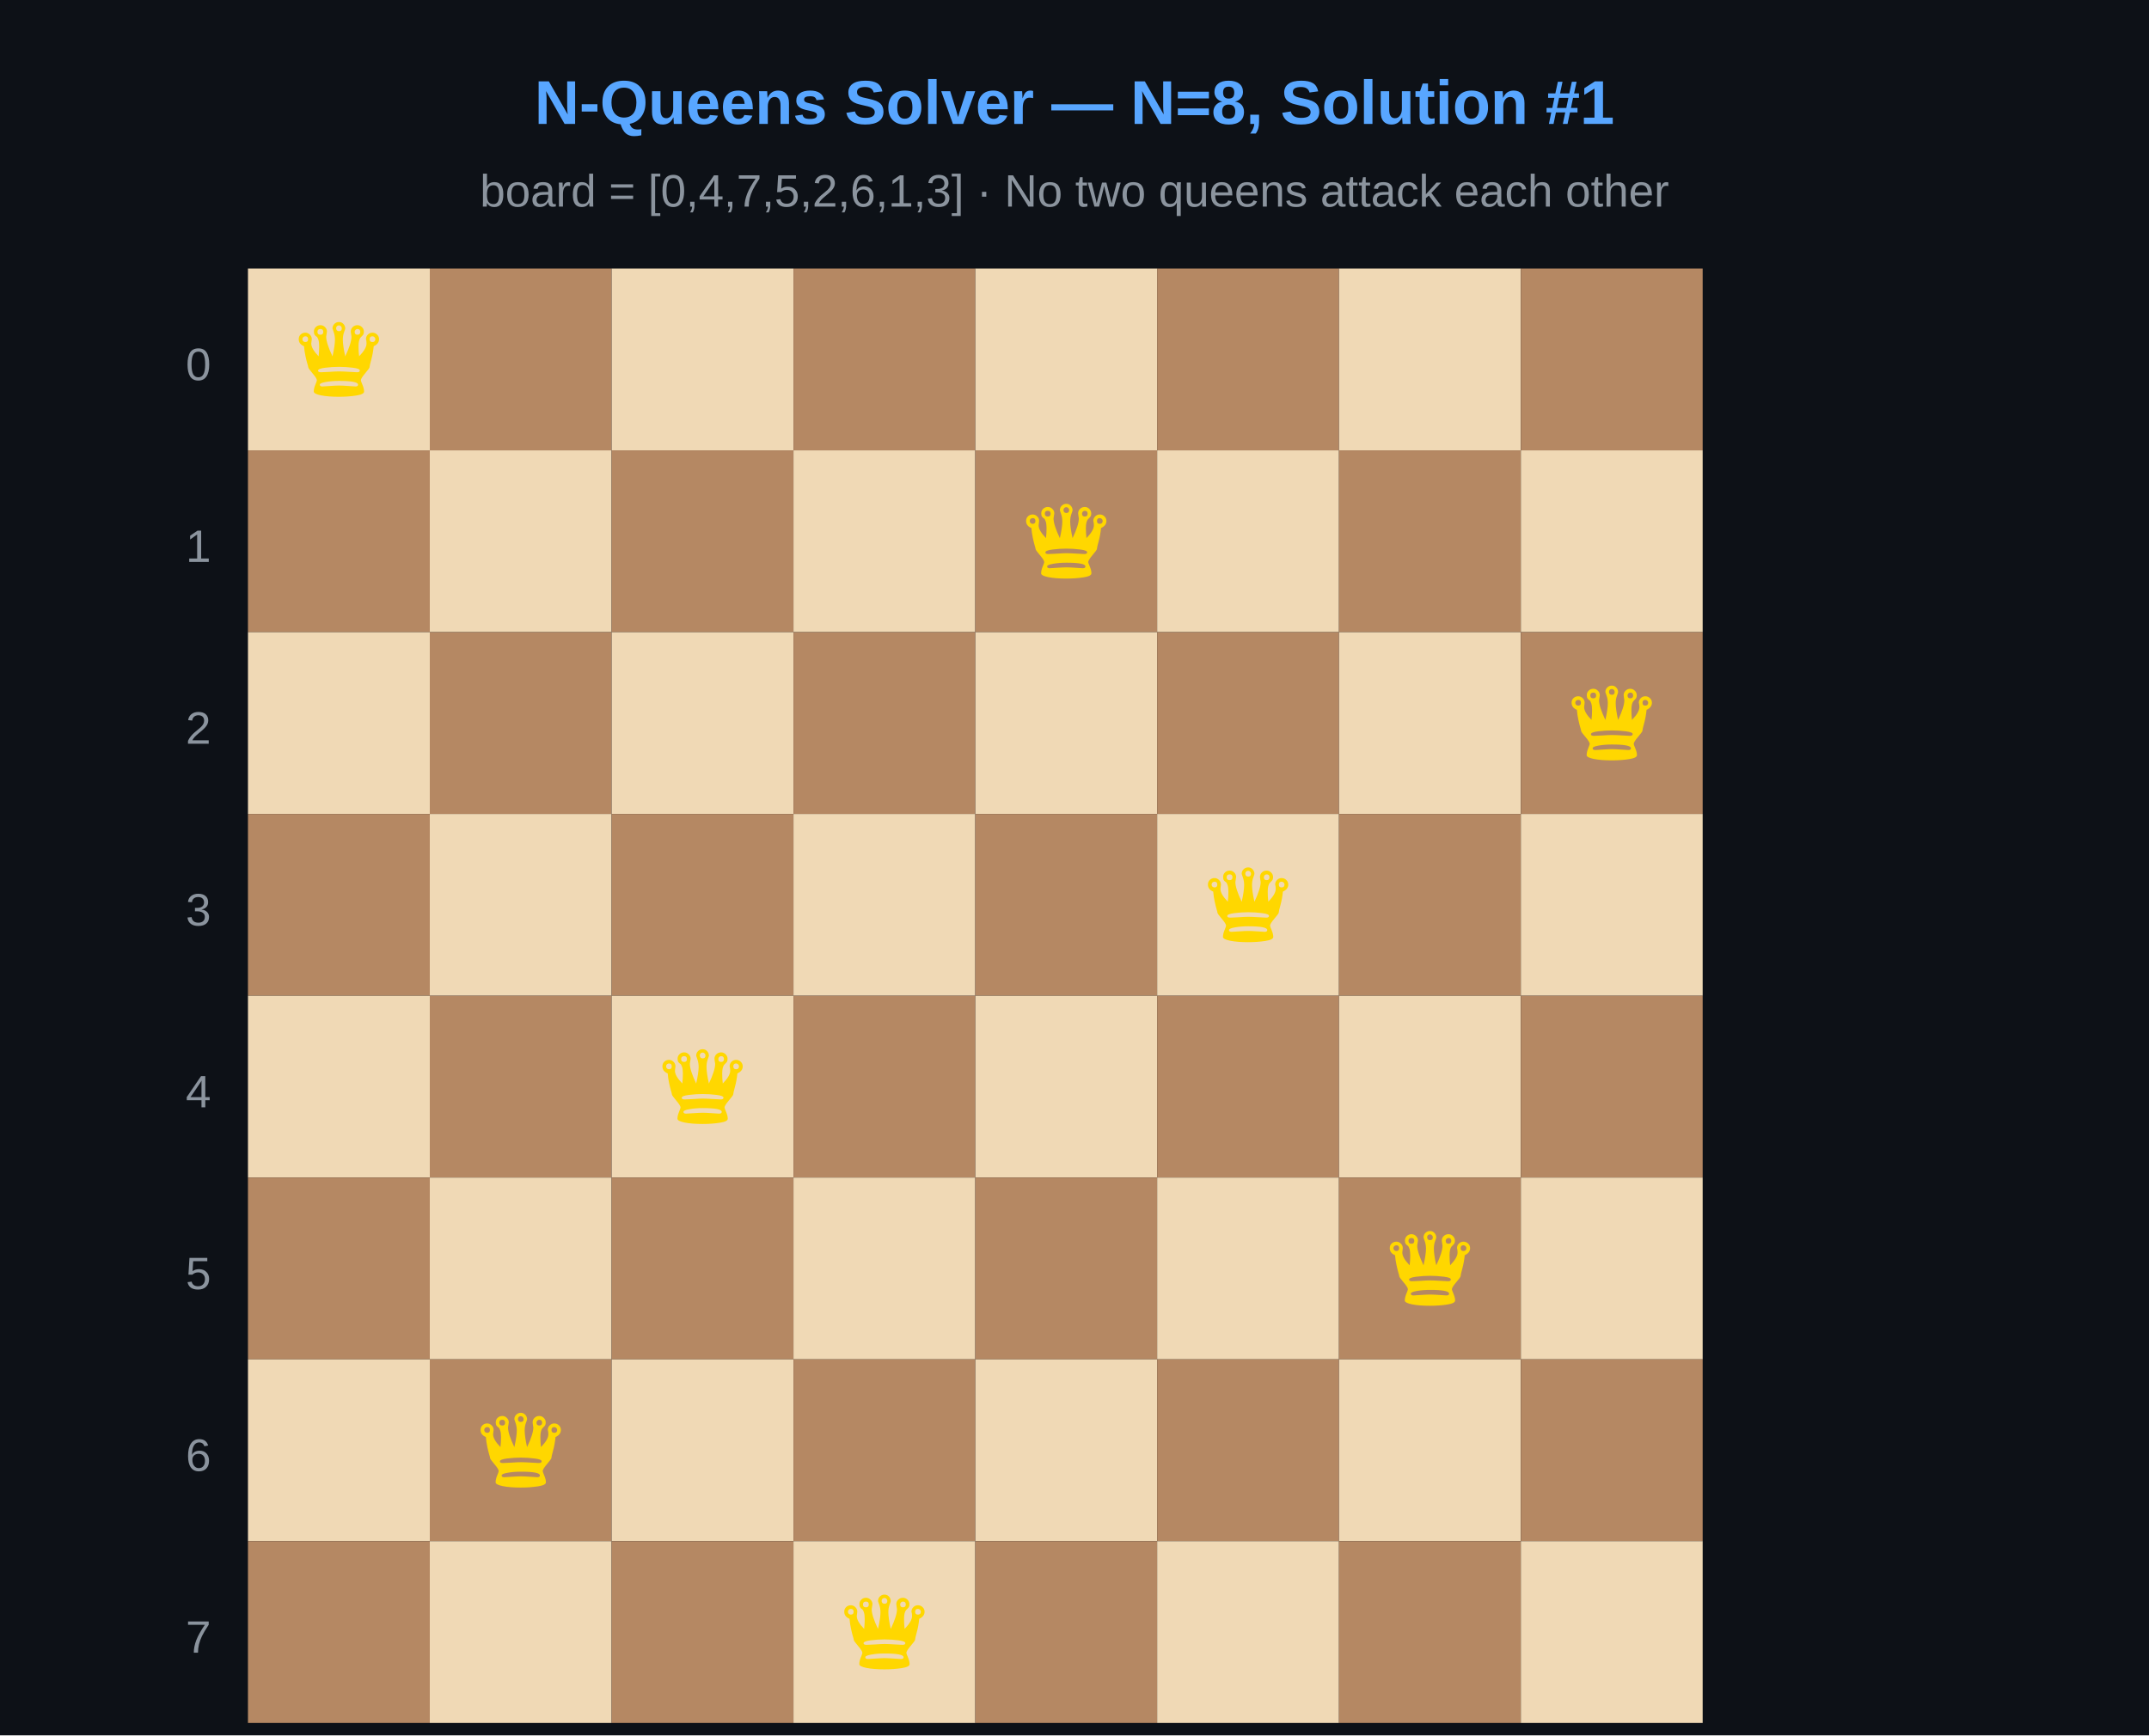
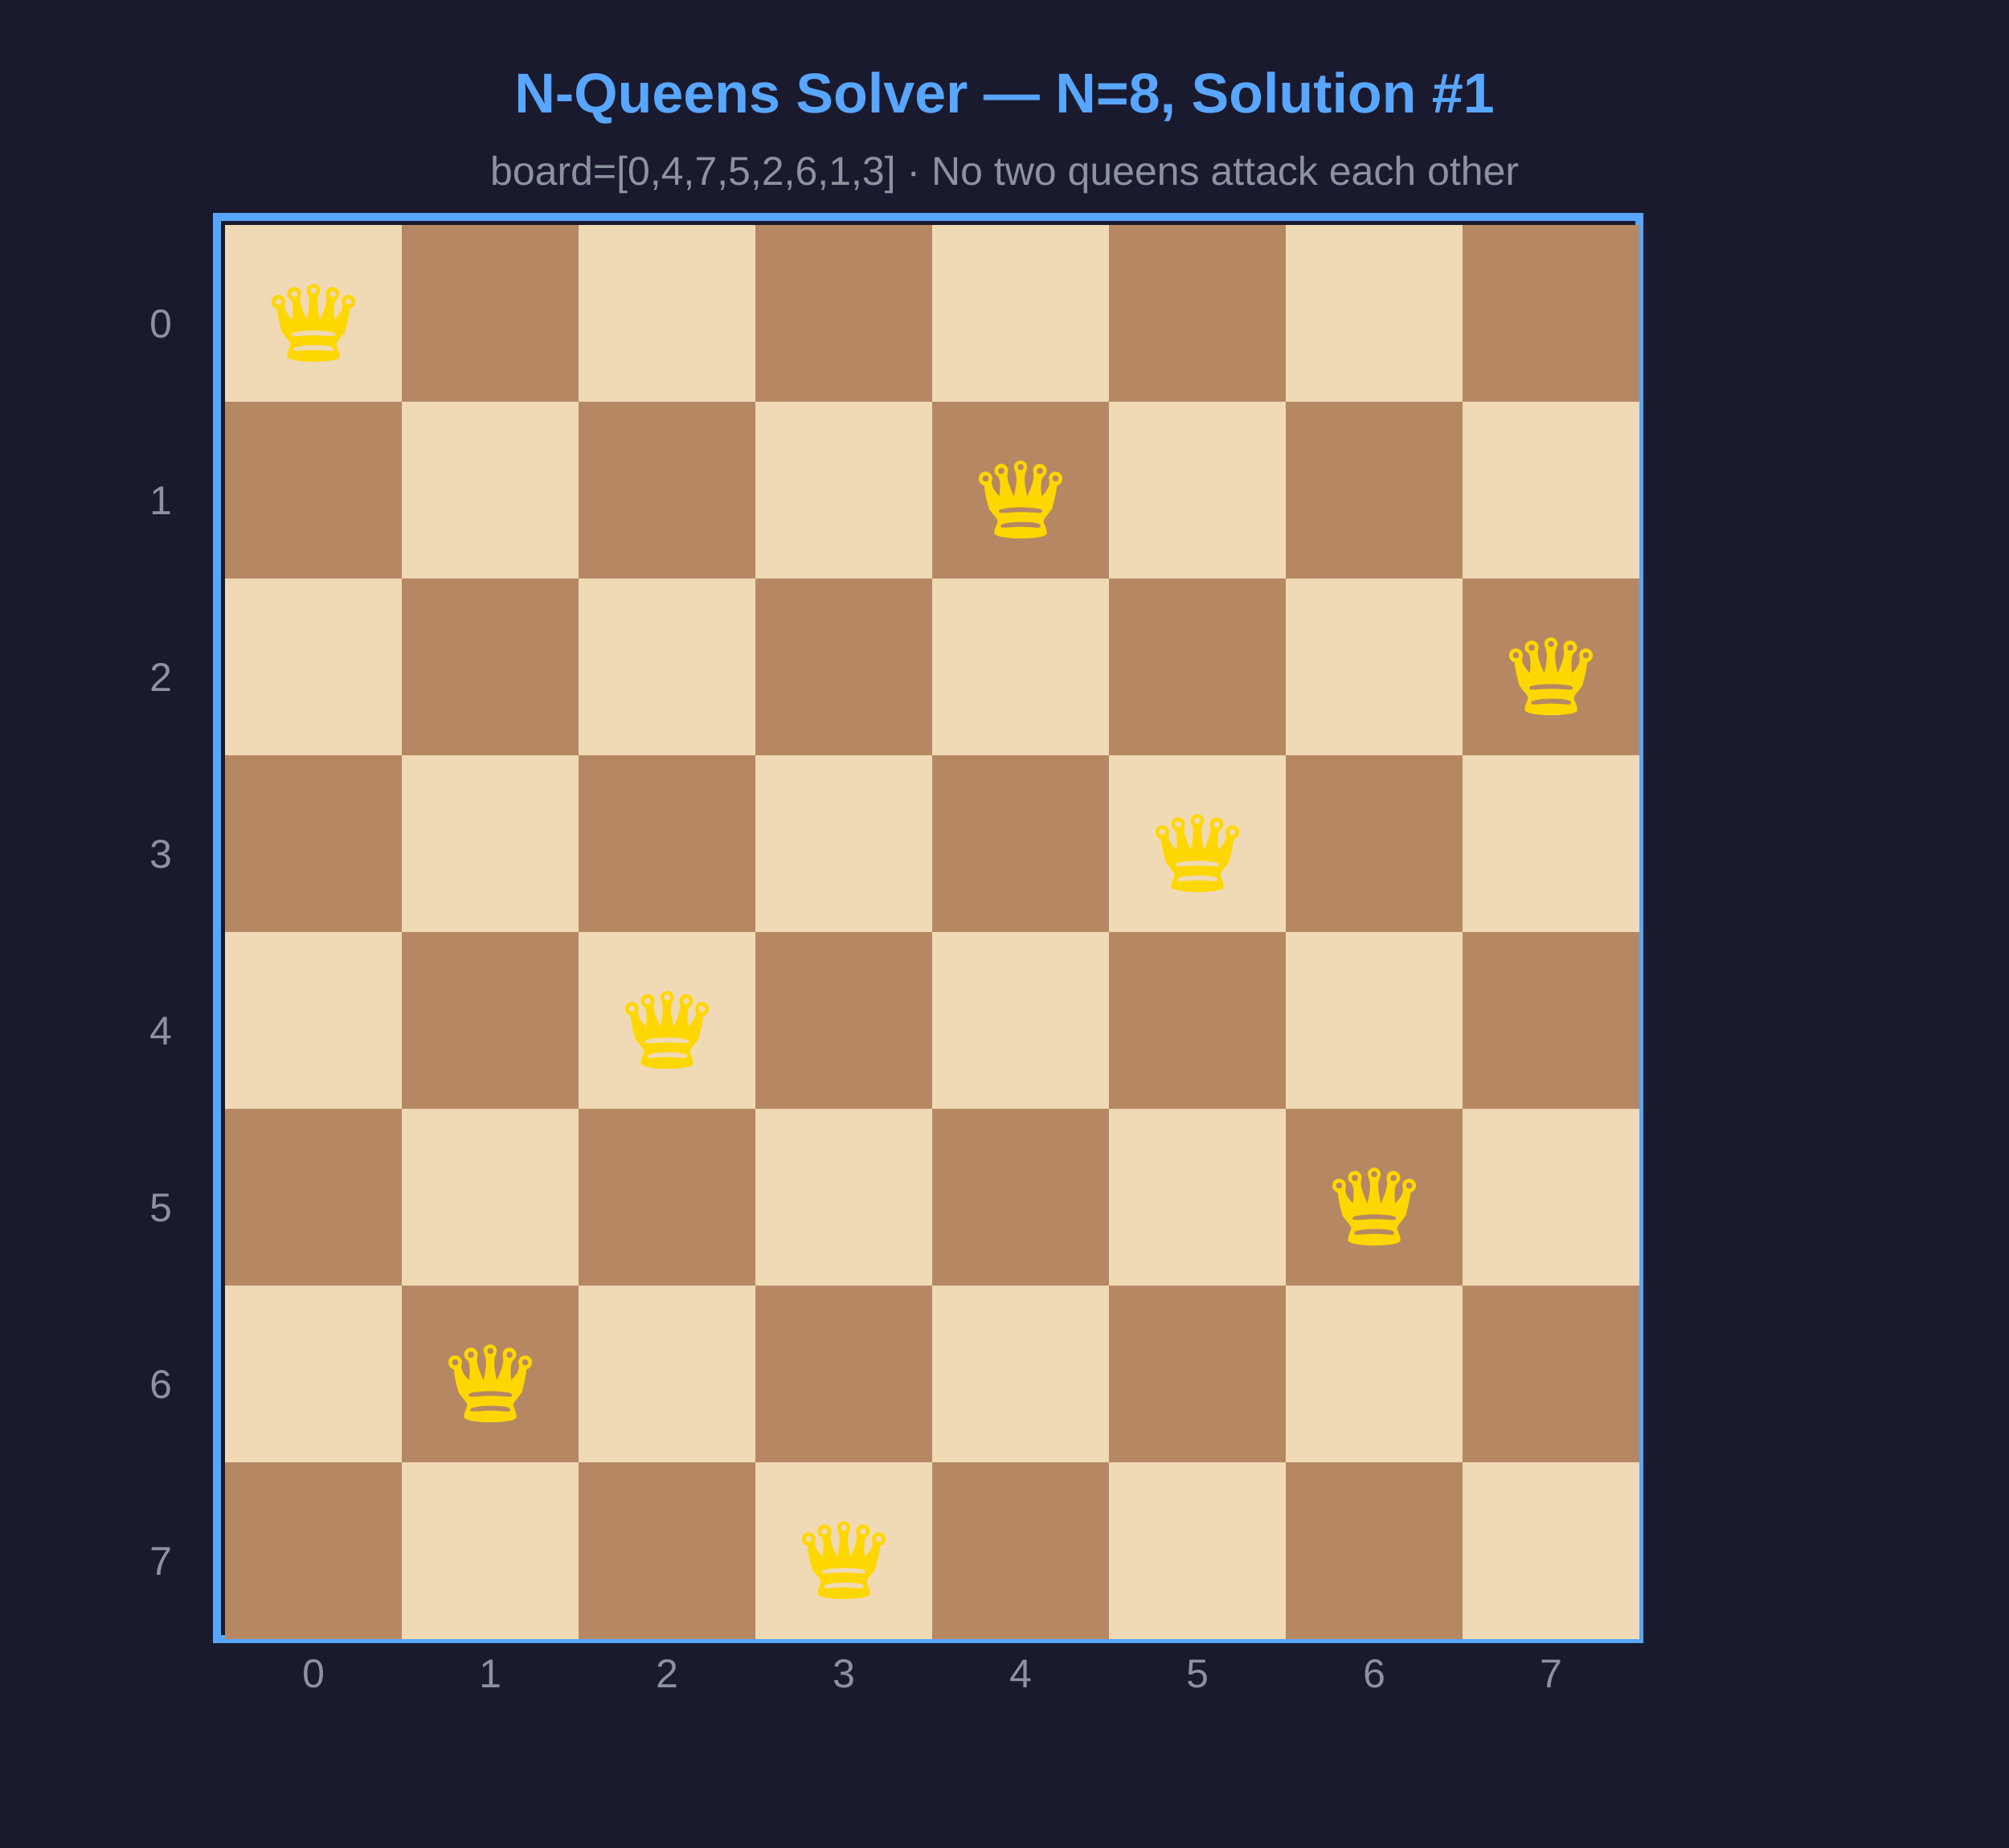
- <svg xmlns="http://www.w3.org/2000/svg" width="520" height="420" viewBox="0 0 520 420">
-   <rect width="520" height="420" fill="#0D1117" />
-   <text x="260" y="30" text-anchor="middle" font-family="Segoe UI,Arial" font-size="15" font-weight="bold" fill="#58A6FF">N-Queens Solver — N=8, Solution #1</text>
-   <text x="260" y="50" text-anchor="middle" font-family="Segoe UI,Arial" font-size="11" fill="#8B949E">board = [0,4,7,5,2,6,1,3] · No two queens attack each other</text>
-   <rect x="60" y="65" width="44" height="44" fill="#F0D9B5" />
-   <rect x="104" y="65" width="44" height="44" fill="#B58863" />
-   <rect x="148" y="65" width="44" height="44" fill="#F0D9B5" />
-   <rect x="192" y="65" width="44" height="44" fill="#B58863" />
-   <rect x="236" y="65" width="44" height="44" fill="#F0D9B5" />
-   <rect x="280" y="65" width="44" height="44" fill="#B58863" />
-   <rect x="324" y="65" width="44" height="44" fill="#F0D9B5" />
-   <rect x="368" y="65" width="44" height="44" fill="#B58863" />
-   <rect x="60" y="109" width="44" height="44" fill="#B58863" />
-   <rect x="104" y="109" width="44" height="44" fill="#F0D9B5" />
-   <rect x="148" y="109" width="44" height="44" fill="#B58863" />
-   <rect x="192" y="109" width="44" height="44" fill="#F0D9B5" />
-   <rect x="236" y="109" width="44" height="44" fill="#B58863" />
-   <rect x="280" y="109" width="44" height="44" fill="#F0D9B5" />
-   <rect x="324" y="109" width="44" height="44" fill="#B58863" />
-   <rect x="368" y="109" width="44" height="44" fill="#F0D9B5" />
-   <rect x="60" y="153" width="44" height="44" fill="#F0D9B5" />
-   <rect x="104" y="153" width="44" height="44" fill="#B58863" />
-   <rect x="148" y="153" width="44" height="44" fill="#F0D9B5" />
-   <rect x="192" y="153" width="44" height="44" fill="#B58863" />
-   <rect x="236" y="153" width="44" height="44" fill="#F0D9B5" />
-   <rect x="280" y="153" width="44" height="44" fill="#B58863" />
-   <rect x="324" y="153" width="44" height="44" fill="#F0D9B5" />
-   <rect x="368" y="153" width="44" height="44" fill="#B58863" />
-   <rect x="60" y="197" width="44" height="44" fill="#B58863" />
-   <rect x="104" y="197" width="44" height="44" fill="#F0D9B5" />
-   <rect x="148" y="197" width="44" height="44" fill="#B58863" />
-   <rect x="192" y="197" width="44" height="44" fill="#F0D9B5" />
-   <rect x="236" y="197" width="44" height="44" fill="#B58863" />
-   <rect x="280" y="197" width="44" height="44" fill="#F0D9B5" />
-   <rect x="324" y="197" width="44" height="44" fill="#B58863" />
-   <rect x="368" y="197" width="44" height="44" fill="#F0D9B5" />
-   <rect x="60" y="241" width="44" height="44" fill="#F0D9B5" />
-   <rect x="104" y="241" width="44" height="44" fill="#B58863" />
-   <rect x="148" y="241" width="44" height="44" fill="#F0D9B5" />
-   <rect x="192" y="241" width="44" height="44" fill="#B58863" />
-   <rect x="236" y="241" width="44" height="44" fill="#F0D9B5" />
-   <rect x="280" y="241" width="44" height="44" fill="#B58863" />
-   <rect x="324" y="241" width="44" height="44" fill="#F0D9B5" />
-   <rect x="368" y="241" width="44" height="44" fill="#B58863" />
-   <rect x="60" y="285" width="44" height="44" fill="#B58863" />
-   <rect x="104" y="285" width="44" height="44" fill="#F0D9B5" />
-   <rect x="148" y="285" width="44" height="44" fill="#B58863" />
-   <rect x="192" y="285" width="44" height="44" fill="#F0D9B5" />
-   <rect x="236" y="285" width="44" height="44" fill="#B58863" />
-   <rect x="280" y="285" width="44" height="44" fill="#F0D9B5" />
-   <rect x="324" y="285" width="44" height="44" fill="#B58863" />
-   <rect x="368" y="285" width="44" height="44" fill="#F0D9B5" />
-   <rect x="60" y="329" width="44" height="44" fill="#F0D9B5" />
-   <rect x="104" y="329" width="44" height="44" fill="#B58863" />
-   <rect x="148" y="329" width="44" height="44" fill="#F0D9B5" />
-   <rect x="192" y="329" width="44" height="44" fill="#B58863" />
-   <rect x="236" y="329" width="44" height="44" fill="#F0D9B5" />
-   <rect x="280" y="329" width="44" height="44" fill="#B58863" />
-   <rect x="324" y="329" width="44" height="44" fill="#F0D9B5" />
-   <rect x="368" y="329" width="44" height="44" fill="#B58863" />
-   <rect x="60" y="373" width="44" height="44" fill="#B58863" />
-   <rect x="104" y="373" width="44" height="44" fill="#F0D9B5" />
-   <rect x="148" y="373" width="44" height="44" fill="#B58863" />
-   <rect x="192" y="373" width="44" height="44" fill="#F0D9B5" />
-   <rect x="236" y="373" width="44" height="44" fill="#B58863" />
-   <rect x="280" y="373" width="44" height="44" fill="#F0D9B5" />
-   <rect x="324" y="373" width="44" height="44" fill="#B58863" />
-   <rect x="368" y="373" width="44" height="44" fill="#F0D9B5" />
-   <text x="82" y="96" text-anchor="middle" font-size="28" fill="#FFD700">♛</text>
-   <text x="258" y="140" text-anchor="middle" font-size="28" fill="#FFD700">♛</text>
-   <text x="390" y="184" text-anchor="middle" font-size="28" fill="#FFD700">♛</text>
-   <text x="302" y="228" text-anchor="middle" font-size="28" fill="#FFD700">♛</text>
-   <text x="170" y="272" text-anchor="middle" font-size="28" fill="#FFD700">♛</text>
-   <text x="346" y="316" text-anchor="middle" font-size="28" fill="#FFD700">♛</text>
-   <text x="126" y="360" text-anchor="middle" font-size="28" fill="#FFD700">♛</text>
-   <text x="214" y="404" text-anchor="middle" font-size="28" fill="#FFD700">♛</text>
-   <text x="48" y="92" text-anchor="middle" font-family="Segoe UI,Arial" font-size="11" fill="#8B949E">0</text>
-   <text x="48" y="136" text-anchor="middle" font-family="Segoe UI,Arial" font-size="11" fill="#8B949E">1</text>
-   <text x="48" y="180" text-anchor="middle" font-family="Segoe UI,Arial" font-size="11" fill="#8B949E">2</text>
-   <text x="48" y="224" text-anchor="middle" font-family="Segoe UI,Arial" font-size="11" fill="#8B949E">3</text>
-   <text x="48" y="268" text-anchor="middle" font-family="Segoe UI,Arial" font-size="11" fill="#8B949E">4</text>
-   <text x="48" y="312" text-anchor="middle" font-family="Segoe UI,Arial" font-size="11" fill="#8B949E">5</text>
-   <text x="48" y="356" text-anchor="middle" font-family="Segoe UI,Arial" font-size="11" fill="#8B949E">6</text>
-   <text x="48" y="400" text-anchor="middle" font-family="Segoe UI,Arial" font-size="11" fill="#8B949E">7</text>
+ <svg xmlns="http://www.w3.org/2000/svg" width="500" height="460" viewBox="0 0 500 460">
+   <rect width="500" height="460" fill="#1a1a2e" />
+   <text x="250" y="28" text-anchor="middle" font-family="Segoe UI,Arial" font-size="14" font-weight="bold" fill="#58A6FF">N-Queens Solver — N=8, Solution #1</text>
+   <text x="250" y="46" text-anchor="middle" font-family="Segoe UI,Arial" font-size="10" fill="#8B949E">board=[0,4,7,5,2,6,1,3] · No two queens attack each other</text>
+   <rect x="54" y="54" width="354" height="354" fill="none" stroke="#58A6FF" stroke-width="2" />
+   <rect x="56" y="56" width="44" height="44" fill="#F0D9B5" />
+   <rect x="100" y="56" width="44" height="44" fill="#B58863" />
+   <rect x="144" y="56" width="44" height="44" fill="#F0D9B5" />
+   <rect x="188" y="56" width="44" height="44" fill="#B58863" />
+   <rect x="232" y="56" width="44" height="44" fill="#F0D9B5" />
+   <rect x="276" y="56" width="44" height="44" fill="#B58863" />
+   <rect x="320" y="56" width="44" height="44" fill="#F0D9B5" />
+   <rect x="364" y="56" width="44" height="44" fill="#B58863" />
+   <rect x="56" y="100" width="44" height="44" fill="#B58863" />
+   <rect x="100" y="100" width="44" height="44" fill="#F0D9B5" />
+   <rect x="144" y="100" width="44" height="44" fill="#B58863" />
+   <rect x="188" y="100" width="44" height="44" fill="#F0D9B5" />
+   <rect x="232" y="100" width="44" height="44" fill="#B58863" />
+   <rect x="276" y="100" width="44" height="44" fill="#F0D9B5" />
+   <rect x="320" y="100" width="44" height="44" fill="#B58863" />
+   <rect x="364" y="100" width="44" height="44" fill="#F0D9B5" />
+   <rect x="56" y="144" width="44" height="44" fill="#F0D9B5" />
+   <rect x="100" y="144" width="44" height="44" fill="#B58863" />
+   <rect x="144" y="144" width="44" height="44" fill="#F0D9B5" />
+   <rect x="188" y="144" width="44" height="44" fill="#B58863" />
+   <rect x="232" y="144" width="44" height="44" fill="#F0D9B5" />
+   <rect x="276" y="144" width="44" height="44" fill="#B58863" />
+   <rect x="320" y="144" width="44" height="44" fill="#F0D9B5" />
+   <rect x="364" y="144" width="44" height="44" fill="#B58863" />
+   <rect x="56" y="188" width="44" height="44" fill="#B58863" />
+   <rect x="100" y="188" width="44" height="44" fill="#F0D9B5" />
+   <rect x="144" y="188" width="44" height="44" fill="#B58863" />
+   <rect x="188" y="188" width="44" height="44" fill="#F0D9B5" />
+   <rect x="232" y="188" width="44" height="44" fill="#B58863" />
+   <rect x="276" y="188" width="44" height="44" fill="#F0D9B5" />
+   <rect x="320" y="188" width="44" height="44" fill="#B58863" />
+   <rect x="364" y="188" width="44" height="44" fill="#F0D9B5" />
+   <rect x="56" y="232" width="44" height="44" fill="#F0D9B5" />
+   <rect x="100" y="232" width="44" height="44" fill="#B58863" />
+   <rect x="144" y="232" width="44" height="44" fill="#F0D9B5" />
+   <rect x="188" y="232" width="44" height="44" fill="#B58863" />
+   <rect x="232" y="232" width="44" height="44" fill="#F0D9B5" />
+   <rect x="276" y="232" width="44" height="44" fill="#B58863" />
+   <rect x="320" y="232" width="44" height="44" fill="#F0D9B5" />
+   <rect x="364" y="232" width="44" height="44" fill="#B58863" />
+   <rect x="56" y="276" width="44" height="44" fill="#B58863" />
+   <rect x="100" y="276" width="44" height="44" fill="#F0D9B5" />
+   <rect x="144" y="276" width="44" height="44" fill="#B58863" />
+   <rect x="188" y="276" width="44" height="44" fill="#F0D9B5" />
+   <rect x="232" y="276" width="44" height="44" fill="#B58863" />
+   <rect x="276" y="276" width="44" height="44" fill="#F0D9B5" />
+   <rect x="320" y="276" width="44" height="44" fill="#B58863" />
+   <rect x="364" y="276" width="44" height="44" fill="#F0D9B5" />
+   <rect x="56" y="320" width="44" height="44" fill="#F0D9B5" />
+   <rect x="100" y="320" width="44" height="44" fill="#B58863" />
+   <rect x="144" y="320" width="44" height="44" fill="#F0D9B5" />
+   <rect x="188" y="320" width="44" height="44" fill="#B58863" />
+   <rect x="232" y="320" width="44" height="44" fill="#F0D9B5" />
+   <rect x="276" y="320" width="44" height="44" fill="#B58863" />
+   <rect x="320" y="320" width="44" height="44" fill="#F0D9B5" />
+   <rect x="364" y="320" width="44" height="44" fill="#B58863" />
+   <rect x="56" y="364" width="44" height="44" fill="#B58863" />
+   <rect x="100" y="364" width="44" height="44" fill="#F0D9B5" />
+   <rect x="144" y="364" width="44" height="44" fill="#B58863" />
+   <rect x="188" y="364" width="44" height="44" fill="#F0D9B5" />
+   <rect x="232" y="364" width="44" height="44" fill="#B58863" />
+   <rect x="276" y="364" width="44" height="44" fill="#F0D9B5" />
+   <rect x="320" y="364" width="44" height="44" fill="#B58863" />
+   <rect x="364" y="364" width="44" height="44" fill="#F0D9B5" />
+   <text x="78" y="90" text-anchor="middle" font-size="30" fill="#FFD700">♛</text>
+   <text x="254" y="134" text-anchor="middle" font-size="30" fill="#FFD700">♛</text>
+   <text x="386" y="178" text-anchor="middle" font-size="30" fill="#FFD700">♛</text>
+   <text x="298" y="222" text-anchor="middle" font-size="30" fill="#FFD700">♛</text>
+   <text x="166" y="266" text-anchor="middle" font-size="30" fill="#FFD700">♛</text>
+   <text x="342" y="310" text-anchor="middle" font-size="30" fill="#FFD700">♛</text>
+   <text x="122" y="354" text-anchor="middle" font-size="30" fill="#FFD700">♛</text>
+   <text x="210" y="398" text-anchor="middle" font-size="30" fill="#FFD700">♛</text>
+   <text x="78" y="420" text-anchor="middle" font-family="Segoe UI,Arial" font-size="10" fill="#8B949E">0</text>
+   <text x="122" y="420" text-anchor="middle" font-family="Segoe UI,Arial" font-size="10" fill="#8B949E">1</text>
+   <text x="166" y="420" text-anchor="middle" font-family="Segoe UI,Arial" font-size="10" fill="#8B949E">2</text>
+   <text x="210" y="420" text-anchor="middle" font-family="Segoe UI,Arial" font-size="10" fill="#8B949E">3</text>
+   <text x="254" y="420" text-anchor="middle" font-family="Segoe UI,Arial" font-size="10" fill="#8B949E">4</text>
+   <text x="298" y="420" text-anchor="middle" font-family="Segoe UI,Arial" font-size="10" fill="#8B949E">5</text>
+   <text x="342" y="420" text-anchor="middle" font-family="Segoe UI,Arial" font-size="10" fill="#8B949E">6</text>
+   <text x="386" y="420" text-anchor="middle" font-family="Segoe UI,Arial" font-size="10" fill="#8B949E">7</text>
+   <text x="40" y="84" text-anchor="middle" font-family="Segoe UI,Arial" font-size="10" fill="#8B949E">0</text>
+   <text x="40" y="128" text-anchor="middle" font-family="Segoe UI,Arial" font-size="10" fill="#8B949E">1</text>
+   <text x="40" y="172" text-anchor="middle" font-family="Segoe UI,Arial" font-size="10" fill="#8B949E">2</text>
+   <text x="40" y="216" text-anchor="middle" font-family="Segoe UI,Arial" font-size="10" fill="#8B949E">3</text>
+   <text x="40" y="260" text-anchor="middle" font-family="Segoe UI,Arial" font-size="10" fill="#8B949E">4</text>
+   <text x="40" y="304" text-anchor="middle" font-family="Segoe UI,Arial" font-size="10" fill="#8B949E">5</text>
+   <text x="40" y="348" text-anchor="middle" font-family="Segoe UI,Arial" font-size="10" fill="#8B949E">6</text>
+   <text x="40" y="392" text-anchor="middle" font-family="Segoe UI,Arial" font-size="10" fill="#8B949E">7</text>
</svg>
